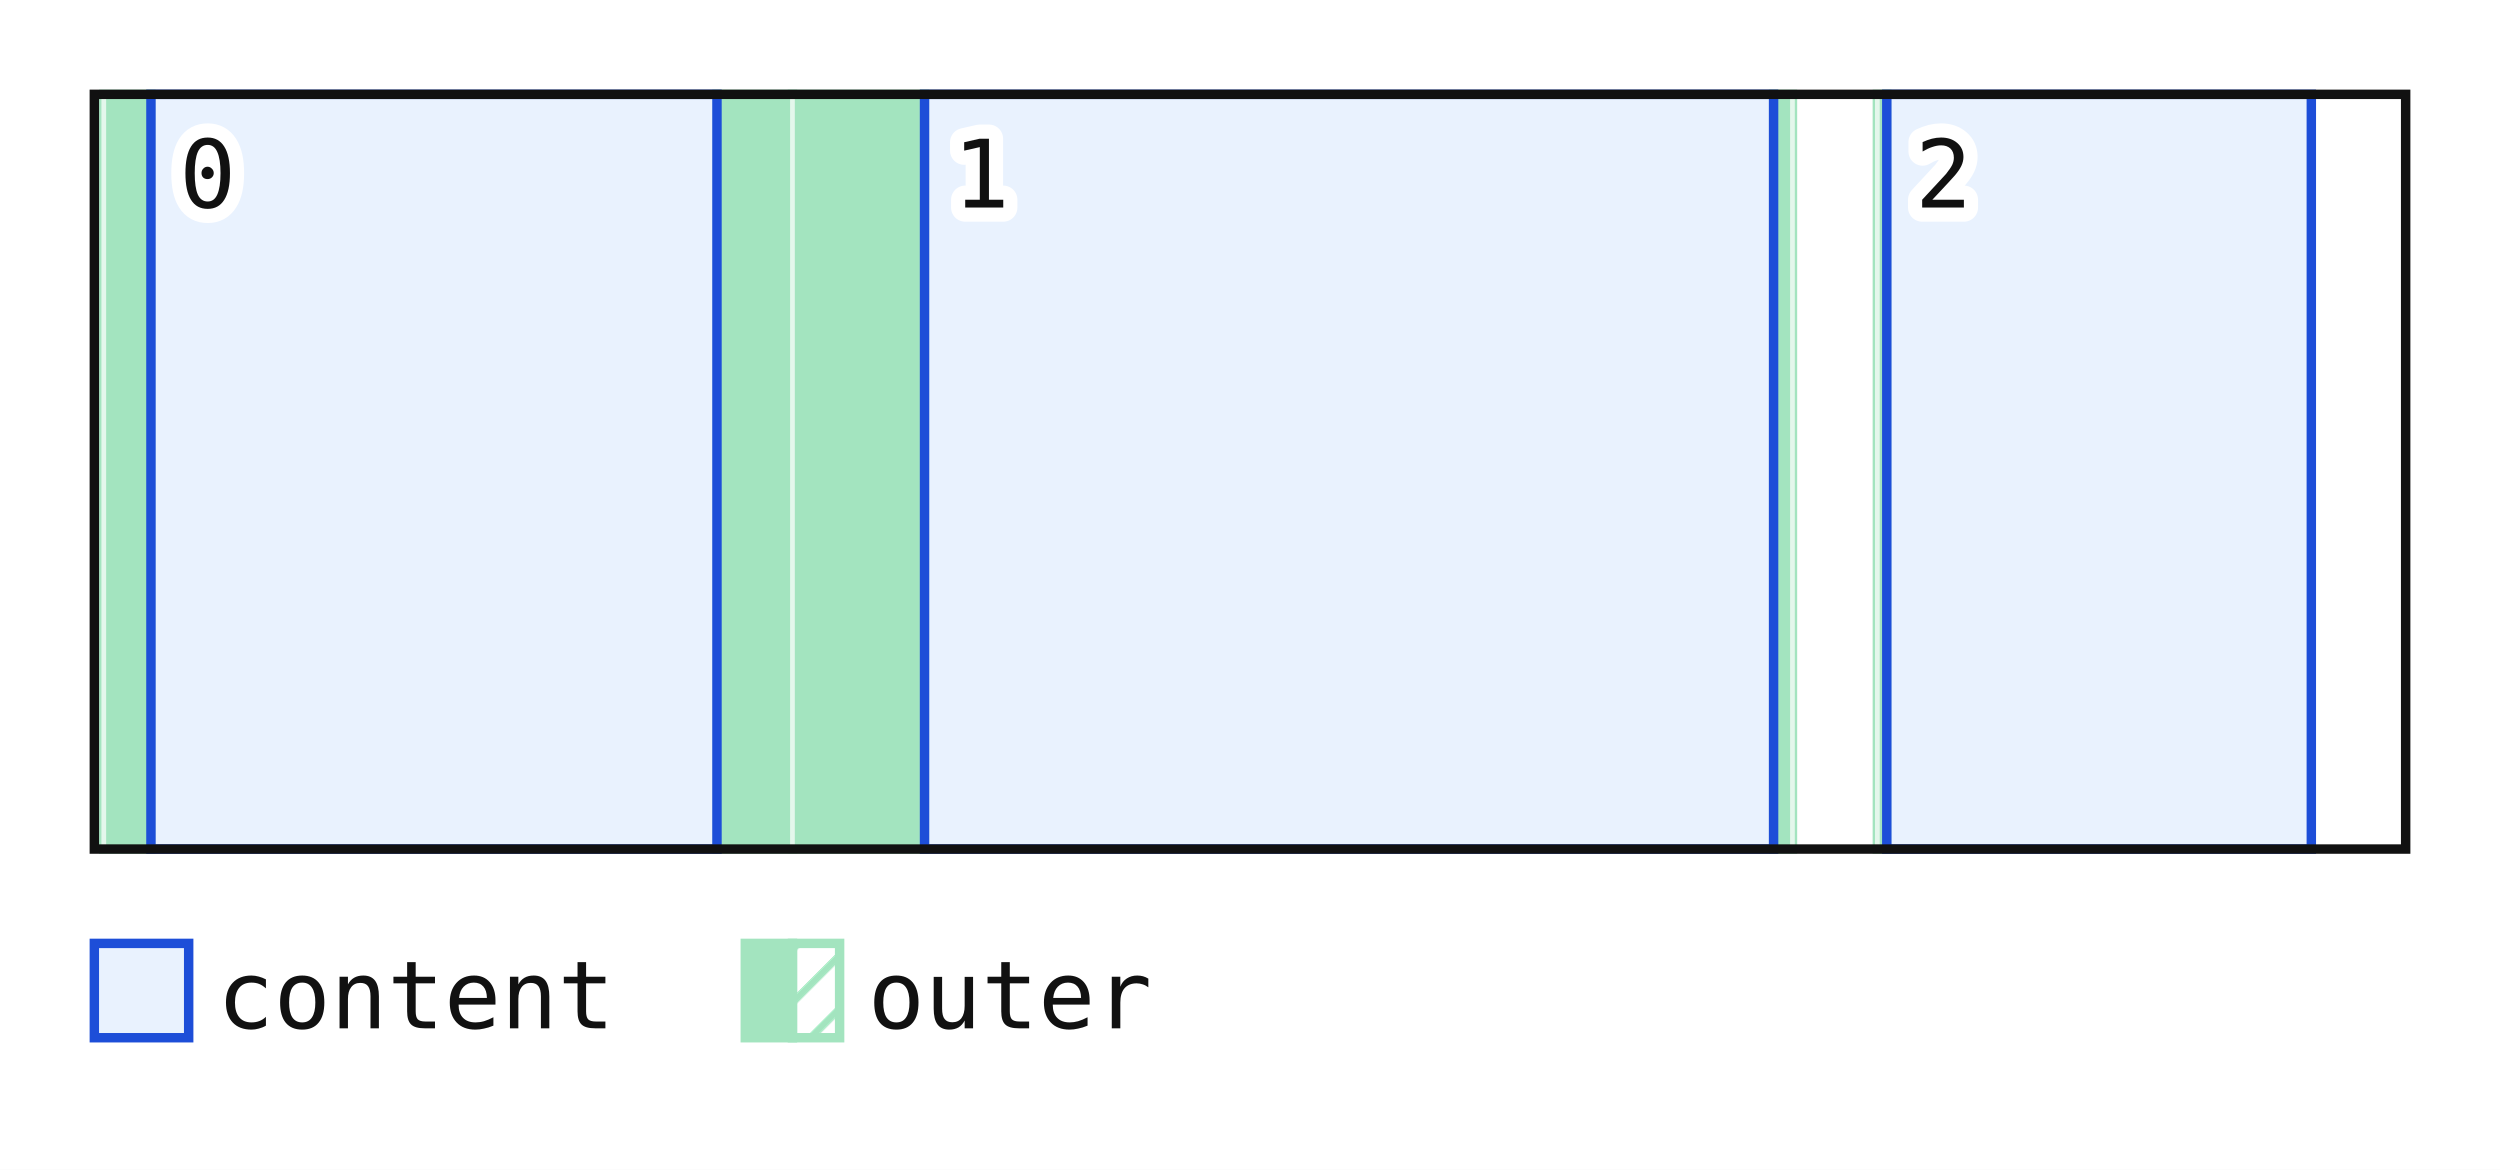
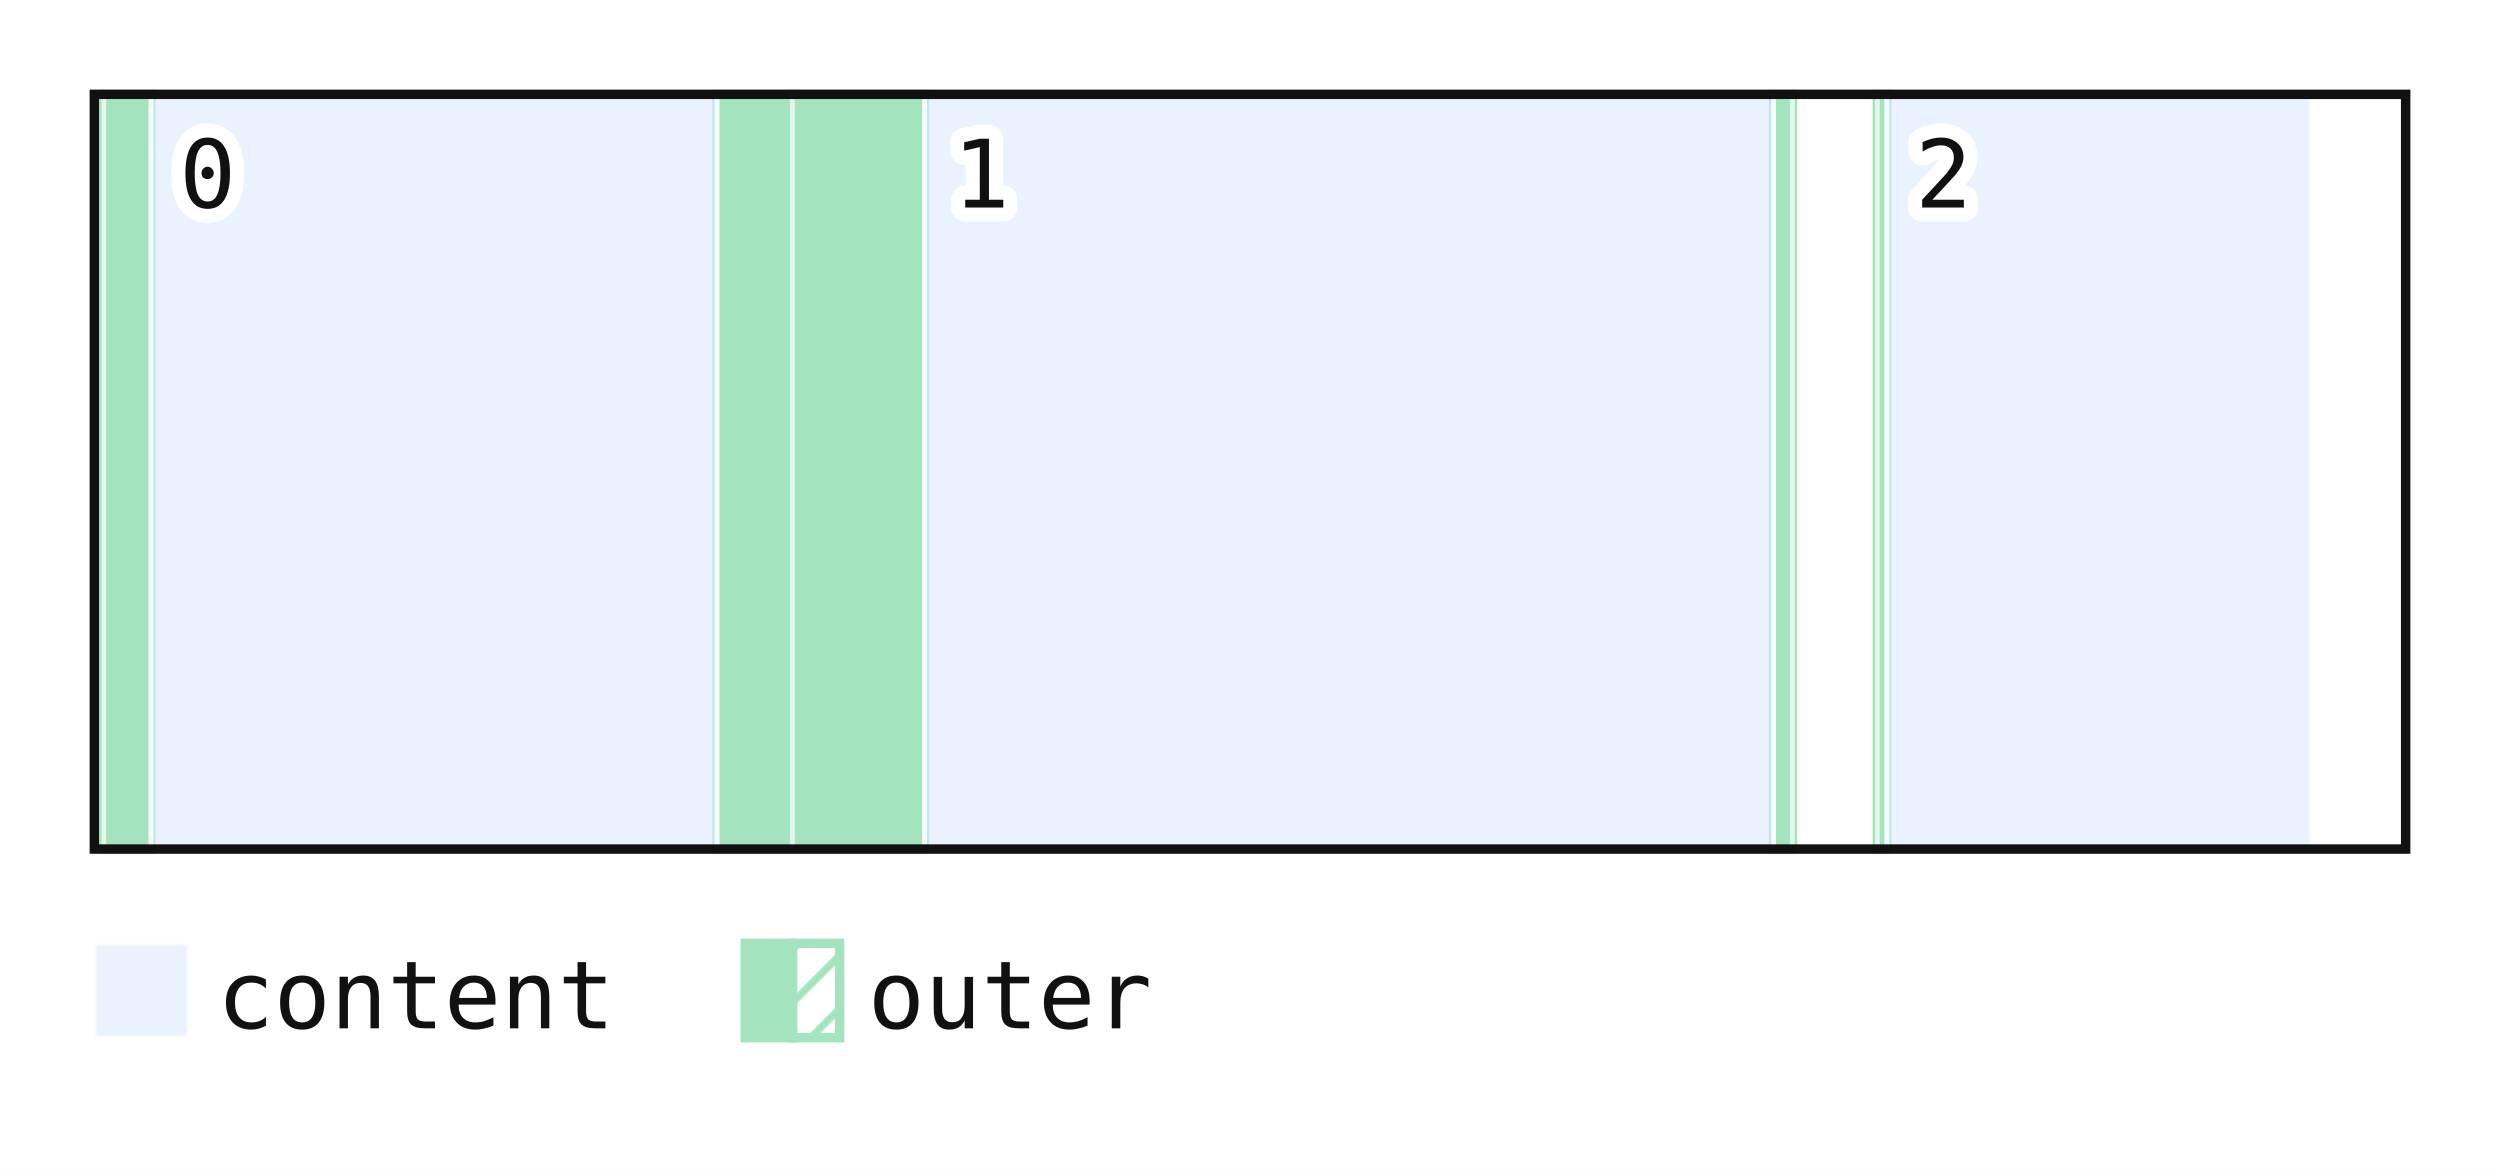
<svg xmlns="http://www.w3.org/2000/svg" viewBox="-10 -10 265 124" font-family="monospace" font-size="10">
  <defs>
    <pattern id="hatch-o0" patternUnits="userSpaceOnUse" width="4" height="4" patternTransform="rotate(45)">
      <line x1="0" y1="0" x2="0" y2="4" stroke="#a3e4bf" stroke-width="1.6" />
    </pattern>
  </defs>
  <rect x="-10" y="-10" width="265" height="124" fill="#ffffff" />
  <rect x="66" y="0" width="8" height="80" fill="url(#hatch-o0)" stroke="#a3e4bf" stroke-width="1" />
  <rect x="66" y="0" width="8" height="80" fill="#a3e4bf" stroke="#ffffff" stroke-width="0.5" stroke-opacity="0.7" />
  <rect x="1" y="0" width="5" height="80" fill="url(#hatch-o0)" stroke="#a3e4bf" stroke-width="1" />
  <rect x="1" y="0" width="5" height="80" fill="#a3e4bf" stroke="#ffffff" stroke-width="0.5" stroke-opacity="0.7" />
-   <rect x="6" y="0" width="60" height="80" fill="#dbeafe" fill-opacity="0.6" stroke="#1d4ed8" />
+   <rect x="6" y="0" width="60" height="80" fill="#dbeafe" fill-opacity="0.6" stroke="#ffffff" stroke-width="0.5" stroke-opacity="0.7" />
  <text x="9" y="12" fill="#111111" stroke="#ffffff" stroke-width="3" stroke-linejoin="round" paint-order="stroke">0</text>
  <rect x="178" y="0" width="2" height="80" fill="url(#hatch-o0)" stroke="#a3e4bf" stroke-width="1" />
  <rect x="178" y="0" width="2" height="80" fill="#a3e4bf" stroke="#ffffff" stroke-width="0.5" stroke-opacity="0.7" />
  <rect x="74" y="0" width="14" height="80" fill="url(#hatch-o0)" stroke="#a3e4bf" stroke-width="1" />
  <rect x="74" y="0" width="14" height="80" fill="#a3e4bf" stroke="#ffffff" stroke-width="0.5" stroke-opacity="0.7" />
-   <rect x="88" y="0" width="90" height="80" fill="#dbeafe" fill-opacity="0.6" stroke="#1d4ed8" />
+   <rect x="88" y="0" width="90" height="80" fill="#dbeafe" fill-opacity="0.6" stroke="#ffffff" stroke-width="0.5" stroke-opacity="0.7" />
  <text x="91" y="12" fill="#111111" stroke="#ffffff" stroke-width="3" stroke-linejoin="round" paint-order="stroke">1</text>
  <rect x="189" y="0" width="1" height="80" fill="url(#hatch-o0)" stroke="#a3e4bf" stroke-width="1" />
  <rect x="189" y="0" width="1" height="80" fill="#a3e4bf" stroke="#ffffff" stroke-width="0.5" stroke-opacity="0.7" />
-   <rect x="190" y="0" width="45" height="80" fill="#dbeafe" fill-opacity="0.6" stroke="#1d4ed8" />
+   <rect x="190" y="0" width="45" height="80" fill="#dbeafe" fill-opacity="0.6" stroke="#ffffff" stroke-width="0.5" stroke-opacity="0.7" />
  <text x="193" y="12" fill="#111111" stroke="#ffffff" stroke-width="3" stroke-linejoin="round" paint-order="stroke">2</text>
-   <rect x="0" y="90" width="10" height="10" fill="#dbeafe" fill-opacity="0.6" stroke="#1d4ed8" />
+   <rect x="0" y="90" width="10" height="10" fill="#dbeafe" fill-opacity="0.6" stroke="#ffffff" stroke-width="0.5" stroke-opacity="0.7" />
  <text x="13" y="99" fill="#111111" stroke="#ffffff" stroke-width="3" stroke-linejoin="round" paint-order="stroke">content</text>
  <rect x="69" y="90" width="5" height="10" fill="#a3e4bf" stroke="#a3e4bf" stroke-width="1" />
  <rect x="74" y="90" width="5" height="10" fill="url(#hatch-o0)" stroke="#a3e4bf" stroke-width="1" />
  <text x="82" y="99" fill="#111111" stroke="#ffffff" stroke-width="3" stroke-linejoin="round" paint-order="stroke">outer</text>
  <rect x="0" y="0" width="245" height="80" fill="none" stroke="#111111" stroke-width="1" />
</svg>
